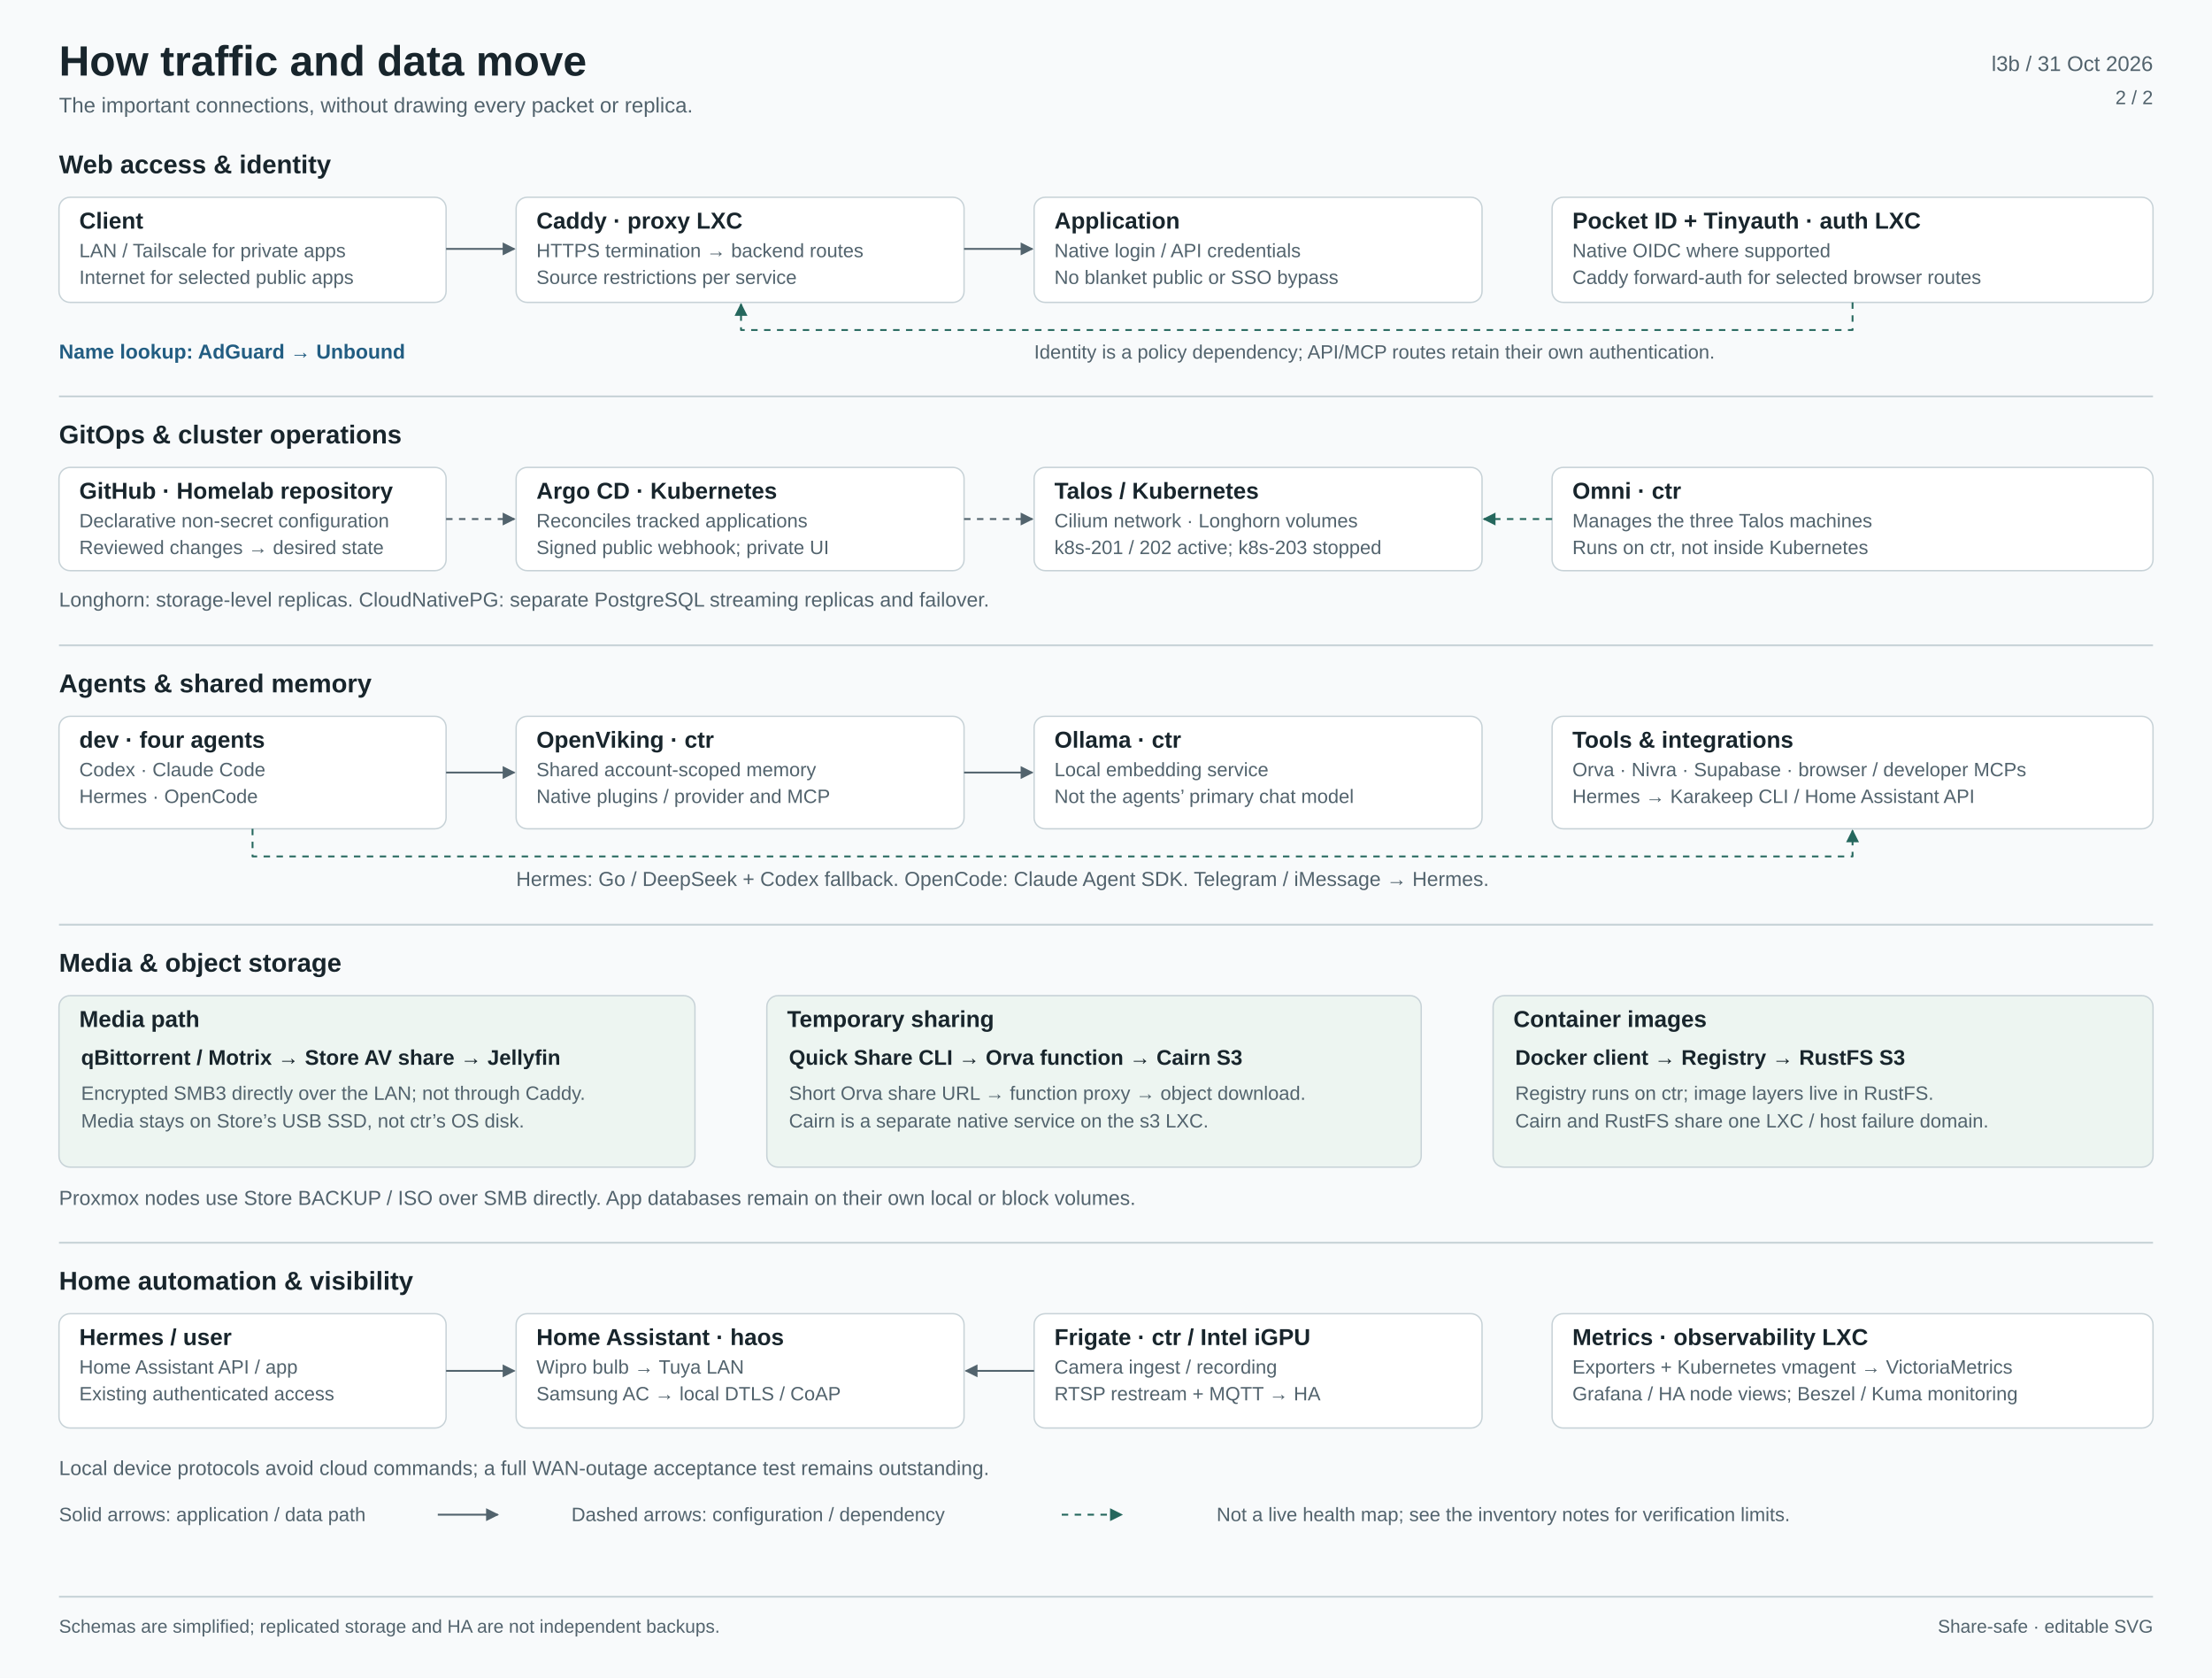
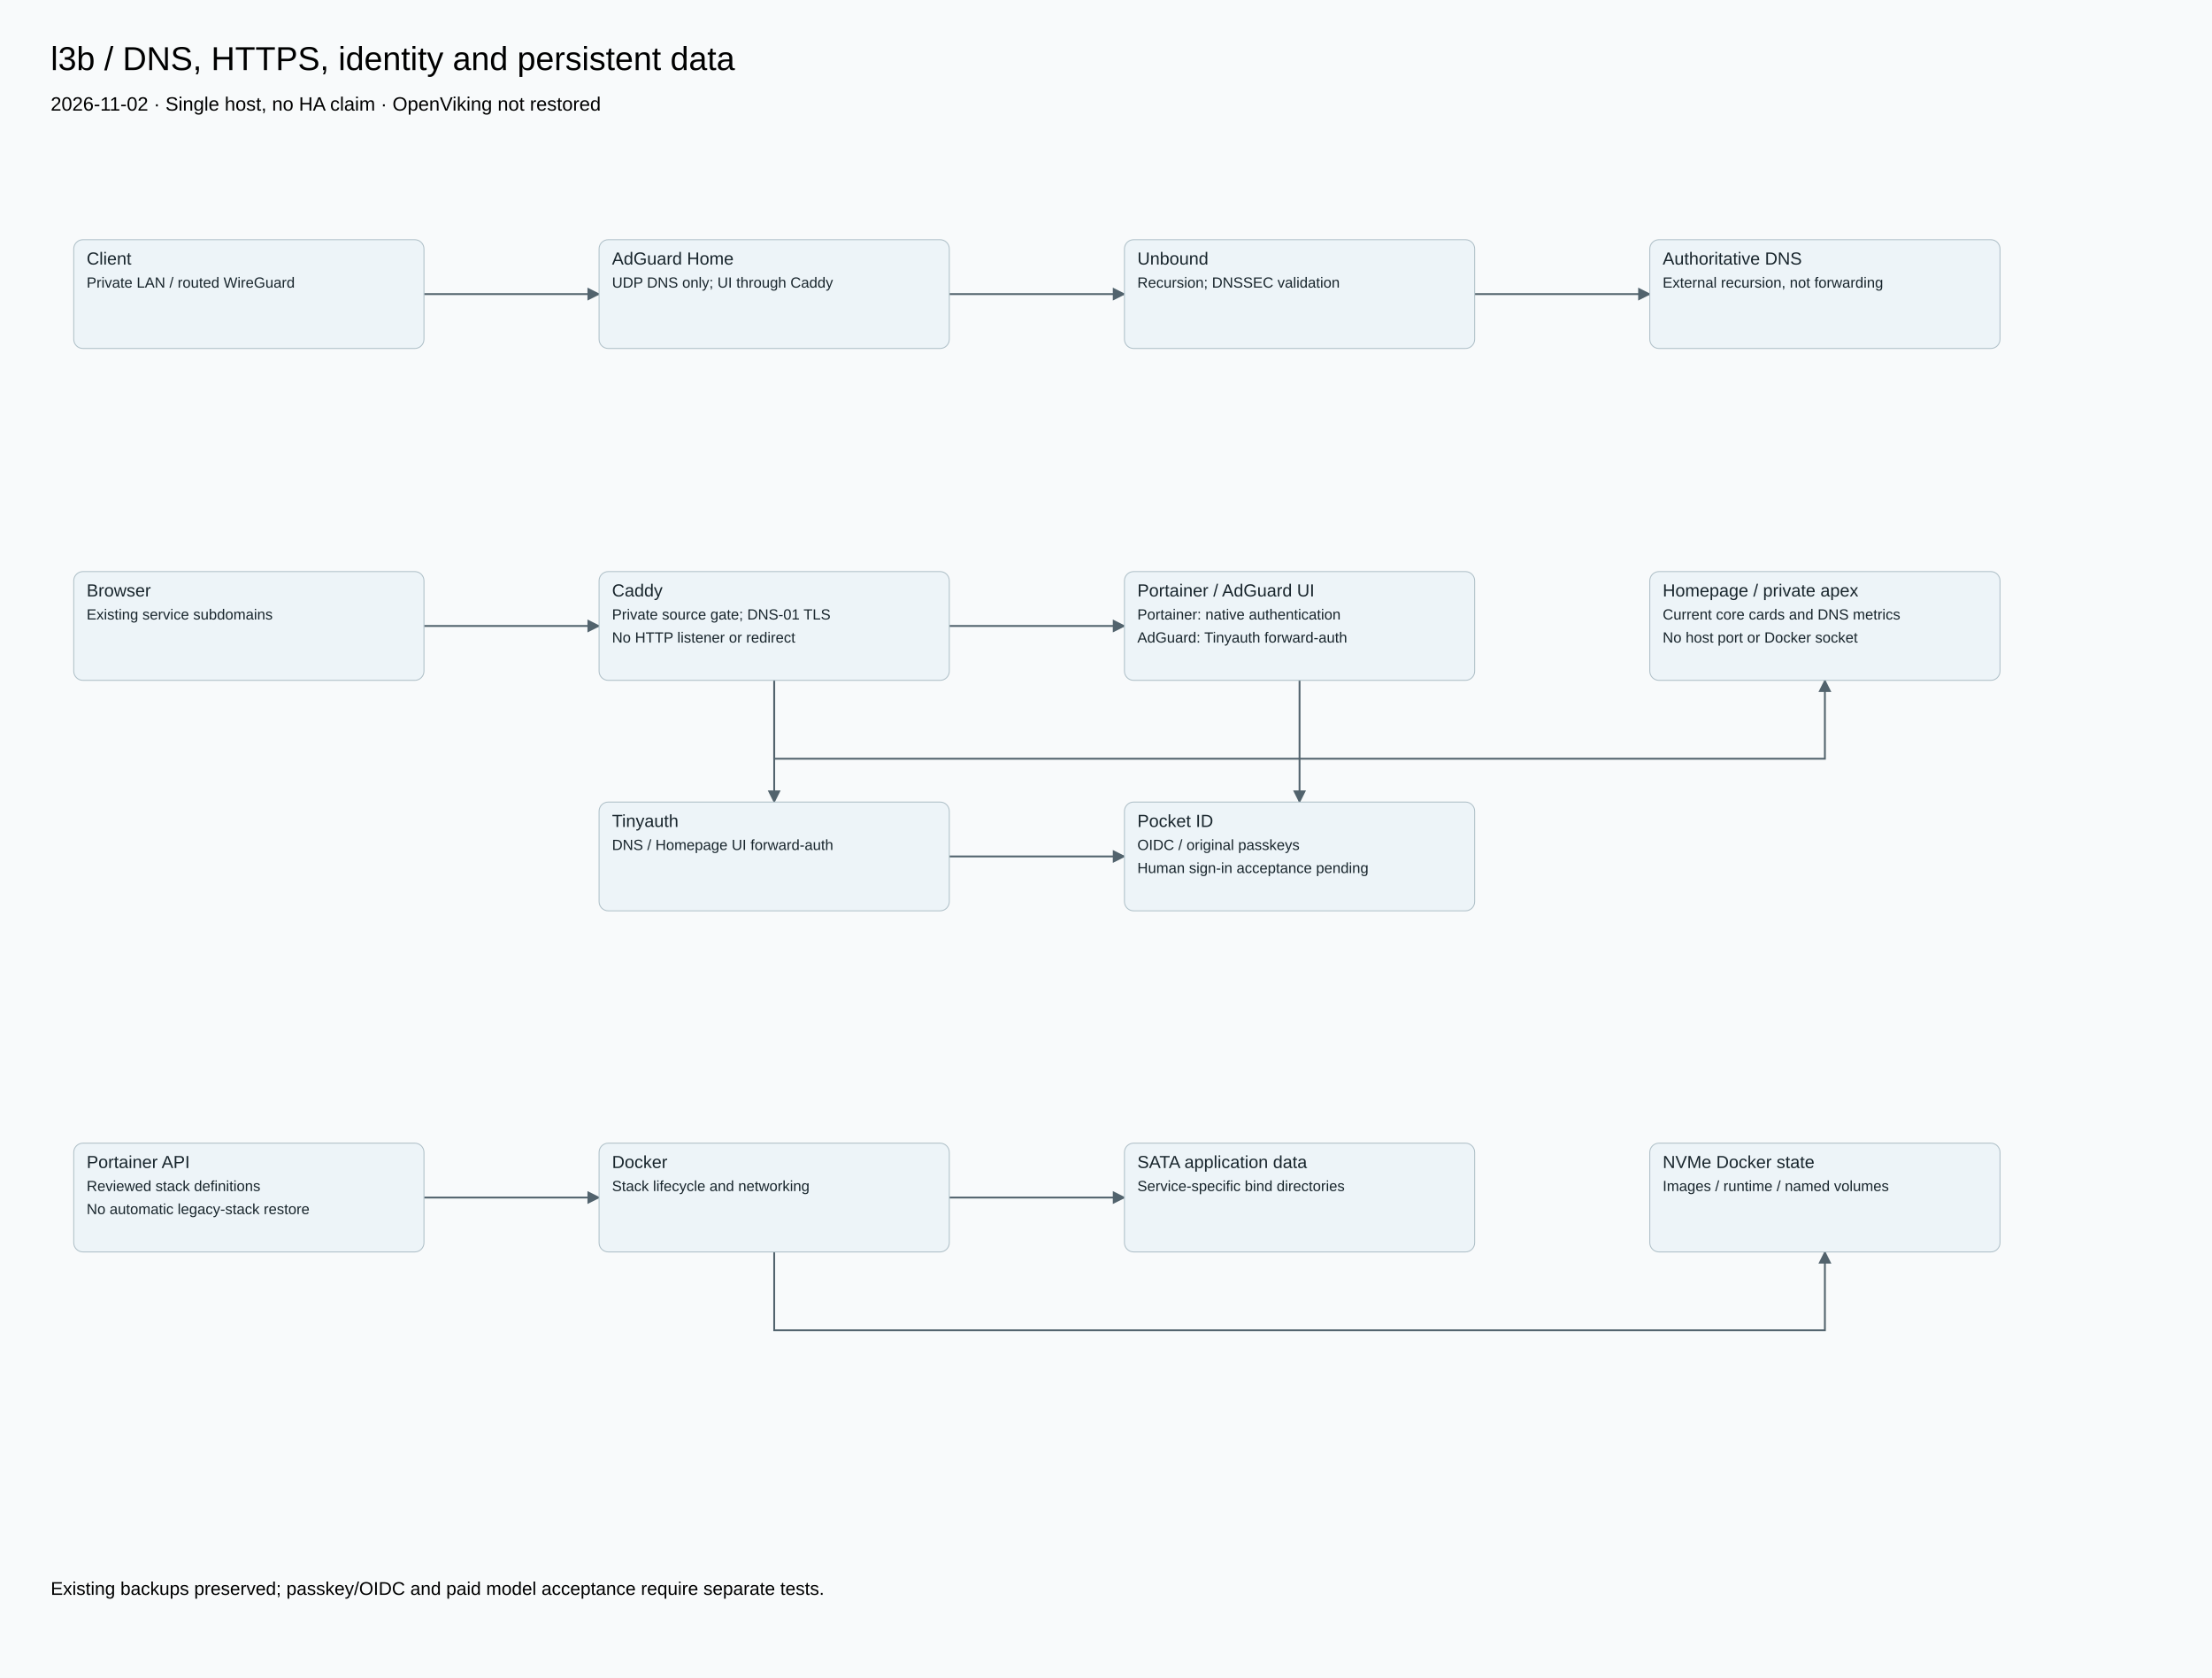
- <svg xmlns="http://www.w3.org/2000/svg" width="2400" height="1820" viewBox="0 0 2400 1820" role="img" aria-labelledby="title desc">
+ <svg xmlns="http://www.w3.org/2000/svg" width="2400" height="1820" viewBox="0 0 2400 1820" role="img">
  <defs>
    <marker id="arrow" viewBox="0 0 10 10" refX="9" refY="5" markerWidth="7" markerHeight="7" orient="auto-start-reverse">
-       <path d="M 0 0 L 10 5 L 0 10 z" fill="#52636d" />
-     </marker>
-     <marker id="tealArrow" viewBox="0 0 10 10" refX="9" refY="5" markerWidth="7" markerHeight="7" orient="auto-start-reverse">
-       <path d="M 0 0 L 10 5 L 0 10 z" fill="#25675d" />
+       <path d="M0 0L10 5L0 10z" fill="#52636d" />
    </marker>
  </defs>
  <rect width="2400" height="1820" fill="#f8fafb" />
-   <g font-family="Arial, Liberation Sans, sans-serif">
-     <text x="64" y="82" font-size="46" fill="#18252c" font-weight="600">How traffic and data move</text>
-     <text x="64" y="122" font-size="23" fill="#52636d" font-weight="400">The important connections, without drawing every packet or replica.</text>
-     <text x="2336" y="77" font-size="23" fill="#52636d" font-weight="400" text-anchor="end">l3b / 31 Oct 2026</text>
-     <text x="2336" y="113" font-size="21" fill="#52636d" font-weight="400" text-anchor="end">2 / 2</text>
-     <text x="64" y="188" font-size="28" fill="#18252c" font-weight="600">Web access &amp; identity</text>
+   <g font-family="Arial, sans-serif">
+     <text x="55" y="76" font-size="36">l3b / DNS, HTTPS, identity and persistent data</text>
+     <text x="55" y="120" font-size="21">2026-11-02 · Single host, no HA claim · OpenViking not restored</text>
+     <path d="M460 319L650 319" fill="none" stroke="#52636d" stroke-width="2" marker-end="url(#arrow)" />
+     <path d="M1030 319L1220 319" fill="none" stroke="#52636d" stroke-width="2" marker-end="url(#arrow)" />
+     <path d="M1600 319L1790 319" fill="none" stroke="#52636d" stroke-width="2" marker-end="url(#arrow)" />
+     <path d="M840 738L840 823L1980 823L1980 738" fill="none" stroke="#52636d" stroke-width="2" marker-end="url(#arrow)" />
+     <path d="M460 679L650 679" fill="none" stroke="#52636d" stroke-width="2" marker-end="url(#arrow)" />
+     <path d="M1030 679L1220 679" fill="none" stroke="#52636d" stroke-width="2" marker-end="url(#arrow)" />
+     <path d="M840 738L840 870" fill="none" stroke="#52636d" stroke-width="2" marker-end="url(#arrow)" />
+     <path d="M1030 929L1220 929" fill="none" stroke="#52636d" stroke-width="2" marker-end="url(#arrow)" />
+     <path d="M1410 738L1410 870" fill="none" stroke="#52636d" stroke-width="2" marker-end="url(#arrow)" />
+     <path d="M460 1299L650 1299" fill="none" stroke="#52636d" stroke-width="2" marker-end="url(#arrow)" />
+     <path d="M1030 1299L1220 1299" fill="none" stroke="#52636d" stroke-width="2" marker-end="url(#arrow)" />
+     <path d="M840 1358L840 1443L1980 1443L1980 1358" fill="none" stroke="#52636d" stroke-width="2" marker-end="url(#arrow)" />
    <g data-node="true">
-       <rect x="64" y="214" width="420" height="114" rx="12" fill="#ffffff" stroke="#c7d2d7" stroke-width="1.5" />
-       <text x="86" y="248" font-size="25" fill="#18252c" font-weight="600">Client</text>
-       <text x="86" y="279" font-size="21" fill="#52636d" font-weight="400">LAN / Tailscale for private apps</text>
-       <text x="86" y="308" font-size="21" fill="#52636d" font-weight="400">Internet for selected public apps</text>
+       <rect x="80" y="260" width="380" height="118" rx="10" fill="#edf4f8" stroke="#aebfc7" />
+       <text x="94" y="287" font-size="19" fill="#18252c">Client</text>
+       <text x="94" y="312" font-size="16" fill="#18252c">Private LAN / routed WireGuard</text>
    </g>
    <g data-node="true">
-       <rect x="560" y="214" width="486" height="114" rx="12" fill="#ffffff" stroke="#c7d2d7" stroke-width="1.5" />
-       <text x="582" y="248" font-size="25" fill="#18252c" font-weight="600">Caddy · proxy LXC</text>
-       <text x="582" y="279" font-size="21" fill="#52636d" font-weight="400">HTTPS termination → backend routes</text>
-       <text x="582" y="308" font-size="21" fill="#52636d" font-weight="400">Source restrictions per service</text>
+       <rect x="650" y="260" width="380" height="118" rx="10" fill="#edf4f8" stroke="#aebfc7" />
+       <text x="664" y="287" font-size="19" fill="#18252c">AdGuard Home</text>
+       <text x="664" y="312" font-size="16" fill="#18252c">UDP DNS only; UI through Caddy</text>
    </g>
    <g data-node="true">
-       <rect x="1122" y="214" width="486" height="114" rx="12" fill="#ffffff" stroke="#c7d2d7" stroke-width="1.5" />
-       <text x="1144" y="248" font-size="25" fill="#18252c" font-weight="600">Application</text>
-       <text x="1144" y="279" font-size="21" fill="#52636d" font-weight="400">Native login / API credentials</text>
-       <text x="1144" y="308" font-size="21" fill="#52636d" font-weight="400">No blanket public or SSO bypass</text>
+       <rect x="1220" y="260" width="380" height="118" rx="10" fill="#edf4f8" stroke="#aebfc7" />
+       <text x="1234" y="287" font-size="19" fill="#18252c">Unbound</text>
+       <text x="1234" y="312" font-size="16" fill="#18252c">Recursion; DNSSEC validation</text>
    </g>
    <g data-node="true">
-       <rect x="1684" y="214" width="652" height="114" rx="12" fill="#ffffff" stroke="#c7d2d7" stroke-width="1.5" />
-       <text x="1706" y="248" font-size="25" fill="#18252c" font-weight="600">Pocket ID + Tinyauth · auth LXC</text>
-       <text x="1706" y="279" font-size="21" fill="#52636d" font-weight="400">Native OIDC where supported</text>
-       <text x="1706" y="308" font-size="21" fill="#52636d" font-weight="400">Caddy forward-auth for selected browser routes</text>
-     </g>
-     <path d="M484 270H558" fill="none" stroke="#52636d" stroke-width="2" stroke-linejoin="round" marker-end="url(#arrow)" />
-     <path d="M1046 270H1120" fill="none" stroke="#52636d" stroke-width="2" stroke-linejoin="round" marker-end="url(#arrow)" />
-     <path d="M2010 328V358H804V330" fill="none" stroke="#25675d" stroke-width="2" stroke-linejoin="round" stroke-dasharray="7 7" marker-end="url(#tealArrow)" />
-     <text x="1122" y="389" font-size="21" fill="#52636d" font-weight="400">Identity is a policy dependency; API/MCP routes retain their own authentication.</text>
-     <text x="64" y="389" font-size="22" fill="#225d82" font-weight="600">Name lookup: AdGuard → Unbound</text>
-     <path d="M64 430H2336" fill="none" stroke="#c7d2d7" stroke-width="2" stroke-linejoin="round" />
-     <text x="64" y="481" font-size="28" fill="#18252c" font-weight="600">GitOps &amp; cluster operations</text>
-     <g data-node="true">
-       <rect x="64" y="507" width="420" height="112" rx="12" fill="#ffffff" stroke="#c7d2d7" stroke-width="1.5" />
-       <text x="86" y="541" font-size="25" fill="#18252c" font-weight="600">GitHub · Homelab repository</text>
-       <text x="86" y="572" font-size="21" fill="#52636d" font-weight="400">Declarative non-secret configuration</text>
-       <text x="86" y="601" font-size="21" fill="#52636d" font-weight="400">Reviewed changes → desired state</text>
+       <rect x="1790" y="260" width="380" height="118" rx="10" fill="#edf4f8" stroke="#aebfc7" />
+       <text x="1804" y="287" font-size="19" fill="#18252c">Authoritative DNS</text>
+       <text x="1804" y="312" font-size="16" fill="#18252c">External recursion, not forwarding</text>
    </g>
    <g data-node="true">
-       <rect x="560" y="507" width="486" height="112" rx="12" fill="#ffffff" stroke="#c7d2d7" stroke-width="1.5" />
-       <text x="582" y="541" font-size="25" fill="#18252c" font-weight="600">Argo CD · Kubernetes</text>
-       <text x="582" y="572" font-size="21" fill="#52636d" font-weight="400">Reconciles tracked applications</text>
-       <text x="582" y="601" font-size="21" fill="#52636d" font-weight="400">Signed public webhook; private UI</text>
+       <rect x="80" y="620" width="380" height="118" rx="10" fill="#edf4f8" stroke="#aebfc7" />
+       <text x="94" y="647" font-size="19" fill="#18252c">Browser</text>
+       <text x="94" y="672" font-size="16" fill="#18252c">Existing service subdomains</text>
    </g>
    <g data-node="true">
-       <rect x="1122" y="507" width="486" height="112" rx="12" fill="#ffffff" stroke="#c7d2d7" stroke-width="1.5" />
-       <text x="1144" y="541" font-size="25" fill="#18252c" font-weight="600">Talos / Kubernetes</text>
-       <text x="1144" y="572" font-size="21" fill="#52636d" font-weight="400">Cilium network · Longhorn volumes</text>
-       <text x="1144" y="601" font-size="21" fill="#52636d" font-weight="400">k8s-201 / 202 active; k8s-203 stopped</text>
+       <rect x="650" y="620" width="380" height="118" rx="10" fill="#edf4f8" stroke="#aebfc7" />
+       <text x="664" y="647" font-size="19" fill="#18252c">Caddy</text>
+       <text x="664" y="672" font-size="16" fill="#18252c">Private source gate; DNS-01 TLS</text>
+       <text x="664" y="697" font-size="16" fill="#18252c">No HTTP listener or redirect</text>
    </g>
    <g data-node="true">
-       <rect x="1684" y="507" width="652" height="112" rx="12" fill="#ffffff" stroke="#c7d2d7" stroke-width="1.5" />
-       <text x="1706" y="541" font-size="25" fill="#18252c" font-weight="600">Omni · ctr</text>
-       <text x="1706" y="572" font-size="21" fill="#52636d" font-weight="400">Manages the three Talos machines</text>
-       <text x="1706" y="601" font-size="21" fill="#52636d" font-weight="400">Runs on ctr, not inside Kubernetes</text>
-     </g>
-     <path d="M484 563H558" fill="none" stroke="#52636d" stroke-width="2" stroke-linejoin="round" stroke-dasharray="7 7" marker-end="url(#arrow)" />
-     <path d="M1046 563H1120" fill="none" stroke="#52636d" stroke-width="2" stroke-linejoin="round" stroke-dasharray="7 7" marker-end="url(#arrow)" />
-     <path d="M1684 563H1610" fill="none" stroke="#25675d" stroke-width="2" stroke-linejoin="round" stroke-dasharray="7 7" marker-end="url(#tealArrow)" />
-     <text x="64" y="658" font-size="22" fill="#52636d" font-weight="400">Longhorn: storage-level replicas. CloudNativePG: separate PostgreSQL streaming replicas and failover.</text>
-     <path d="M64 700H2336" fill="none" stroke="#c7d2d7" stroke-width="2" stroke-linejoin="round" />
-     <text x="64" y="751" font-size="28" fill="#18252c" font-weight="600">Agents &amp; shared memory</text>
-     <g data-node="true">
-       <rect x="64" y="777" width="420" height="122" rx="12" fill="#ffffff" stroke="#c7d2d7" stroke-width="1.5" />
-       <text x="86" y="811" font-size="25" fill="#18252c" font-weight="600">dev · four agents</text>
-       <text x="86" y="842" font-size="21" fill="#52636d" font-weight="400">Codex · Claude Code</text>
-       <text x="86" y="871" font-size="21" fill="#52636d" font-weight="400">Hermes · OpenCode</text>
+       <rect x="1220" y="620" width="380" height="118" rx="10" fill="#edf4f8" stroke="#aebfc7" />
+       <text x="1234" y="647" font-size="19" fill="#18252c">Portainer / AdGuard UI</text>
+       <text x="1234" y="672" font-size="16" fill="#18252c">Portainer: native authentication</text>
+       <text x="1234" y="697" font-size="16" fill="#18252c">AdGuard: Tinyauth forward-auth</text>
    </g>
    <g data-node="true">
-       <rect x="560" y="777" width="486" height="122" rx="12" fill="#ffffff" stroke="#c7d2d7" stroke-width="1.5" />
-       <text x="582" y="811" font-size="25" fill="#18252c" font-weight="600">OpenViking · ctr</text>
-       <text x="582" y="842" font-size="21" fill="#52636d" font-weight="400">Shared account-scoped memory</text>
-       <text x="582" y="871" font-size="21" fill="#52636d" font-weight="400">Native plugins / provider and MCP</text>
+       <rect x="650" y="870" width="380" height="118" rx="10" fill="#edf4f8" stroke="#aebfc7" />
+       <text x="664" y="897" font-size="19" fill="#18252c">Tinyauth</text>
+       <text x="664" y="922" font-size="16" fill="#18252c">DNS / Homepage UI forward-auth</text>
    </g>
    <g data-node="true">
-       <rect x="1122" y="777" width="486" height="122" rx="12" fill="#ffffff" stroke="#c7d2d7" stroke-width="1.5" />
-       <text x="1144" y="811" font-size="25" fill="#18252c" font-weight="600">Ollama · ctr</text>
-       <text x="1144" y="842" font-size="21" fill="#52636d" font-weight="400">Local embedding service</text>
-       <text x="1144" y="871" font-size="21" fill="#52636d" font-weight="400">Not the agents’ primary chat model</text>
+       <rect x="1790" y="620" width="380" height="118" rx="10" fill="#edf4f8" stroke="#aebfc7" />
+       <text x="1804" y="647" font-size="19" fill="#18252c">Homepage / private apex</text>
+       <text x="1804" y="672" font-size="16" fill="#18252c">Current core cards and DNS metrics</text>
+       <text x="1804" y="697" font-size="16" fill="#18252c">No host port or Docker socket</text>
    </g>
    <g data-node="true">
-       <rect x="1684" y="777" width="652" height="122" rx="12" fill="#ffffff" stroke="#c7d2d7" stroke-width="1.5" />
-       <text x="1706" y="811" font-size="25" fill="#18252c" font-weight="600">Tools &amp; integrations</text>
-       <text x="1706" y="842" font-size="21" fill="#52636d" font-weight="400">Orva · Nivra · Supabase · browser / developer MCPs</text>
-       <text x="1706" y="871" font-size="21" fill="#52636d" font-weight="400">Hermes → Karakeep CLI / Home Assistant API</text>
-     </g>
-     <path d="M484 838H558" fill="none" stroke="#52636d" stroke-width="2" stroke-linejoin="round" marker-end="url(#arrow)" />
-     <path d="M1046 838H1120" fill="none" stroke="#52636d" stroke-width="2" stroke-linejoin="round" marker-end="url(#arrow)" />
-     <path d="M274 899V929H2010V901" fill="none" stroke="#25675d" stroke-width="2" stroke-linejoin="round" stroke-dasharray="7 7" marker-end="url(#tealArrow)" />
-     <text x="560" y="961" font-size="22" fill="#52636d" font-weight="400">Hermes: Go / DeepSeek + Codex fallback. OpenCode: Claude Agent SDK. Telegram / iMessage → Hermes.</text>
-     <path d="M64 1003H2336" fill="none" stroke="#c7d2d7" stroke-width="2" stroke-linejoin="round" />
-     <text x="64" y="1054" font-size="28" fill="#18252c" font-weight="600">Media &amp; object storage</text>
-     <g data-node="true">
-       <rect x="64" y="1080" width="690" height="186" rx="12" fill="#edf5f1" stroke="#c7d2d7" stroke-width="1.5" />
-       <text x="86" y="1114" font-size="25" fill="#18252c" font-weight="600">Media path</text>
-     </g>
-     <text x="88" y="1155" font-size="23" fill="#18252c" font-weight="600">qBittorrent / Motrix → Store AV share → Jellyfin</text>
-     <text x="88" y="1193" font-size="21" fill="#52636d" font-weight="400">Encrypted SMB3 directly over the LAN; not through Caddy.</text>
-     <text x="88" y="1223" font-size="21" fill="#52636d" font-weight="400">Media stays on Store’s USB SSD, not ctr’s OS disk.</text>
-     <g data-node="true">
-       <rect x="832" y="1080" width="710" height="186" rx="12" fill="#edf5f1" stroke="#c7d2d7" stroke-width="1.5" />
-       <text x="854" y="1114" font-size="25" fill="#18252c" font-weight="600">Temporary sharing</text>
-     </g>
-     <text x="856" y="1155" font-size="23" fill="#18252c" font-weight="600">Quick Share CLI → Orva function → Cairn S3</text>
-     <text x="856" y="1193" font-size="21" fill="#52636d" font-weight="400">Short Orva share URL → function proxy → object download.</text>
-     <text x="856" y="1223" font-size="21" fill="#52636d" font-weight="400">Cairn is a separate native service on the s3 LXC.</text>
-     <g data-node="true">
-       <rect x="1620" y="1080" width="716" height="186" rx="12" fill="#edf5f1" stroke="#c7d2d7" stroke-width="1.5" />
-       <text x="1642" y="1114" font-size="25" fill="#18252c" font-weight="600">Container images</text>
-     </g>
-     <text x="1644" y="1155" font-size="23" fill="#18252c" font-weight="600">Docker client → Registry → RustFS S3</text>
-     <text x="1644" y="1193" font-size="21" fill="#52636d" font-weight="400">Registry runs on ctr; image layers live in RustFS.</text>
-     <text x="1644" y="1223" font-size="21" fill="#52636d" font-weight="400">Cairn and RustFS share one LXC / host failure domain.</text>
-     <text x="64" y="1307" font-size="22" fill="#52636d" font-weight="400">Proxmox nodes use Store BACKUP / ISO over SMB directly. App databases remain on their own local or block volumes.</text>
-     <path d="M64 1348H2336" fill="none" stroke="#c7d2d7" stroke-width="2" stroke-linejoin="round" />
-     <text x="64" y="1399" font-size="28" fill="#18252c" font-weight="600">Home automation &amp; visibility</text>
-     <g data-node="true">
-       <rect x="64" y="1425" width="420" height="124" rx="12" fill="#ffffff" stroke="#c7d2d7" stroke-width="1.5" />
-       <text x="86" y="1459" font-size="25" fill="#18252c" font-weight="600">Hermes / user</text>
-       <text x="86" y="1490" font-size="21" fill="#52636d" font-weight="400">Home Assistant API / app</text>
-       <text x="86" y="1519" font-size="21" fill="#52636d" font-weight="400">Existing authenticated access</text>
+       <rect x="1220" y="870" width="380" height="118" rx="10" fill="#edf4f8" stroke="#aebfc7" />
+       <text x="1234" y="897" font-size="19" fill="#18252c">Pocket ID</text>
+       <text x="1234" y="922" font-size="16" fill="#18252c">OIDC / original passkeys</text>
+       <text x="1234" y="947" font-size="16" fill="#18252c">Human sign-in acceptance pending</text>
    </g>
    <g data-node="true">
-       <rect x="560" y="1425" width="486" height="124" rx="12" fill="#ffffff" stroke="#c7d2d7" stroke-width="1.5" />
-       <text x="582" y="1459" font-size="25" fill="#18252c" font-weight="600">Home Assistant · haos</text>
-       <text x="582" y="1490" font-size="21" fill="#52636d" font-weight="400">Wipro bulb → Tuya LAN</text>
-       <text x="582" y="1519" font-size="21" fill="#52636d" font-weight="400">Samsung AC → local DTLS / CoAP</text>
+       <rect x="80" y="1240" width="380" height="118" rx="10" fill="#edf4f8" stroke="#aebfc7" />
+       <text x="94" y="1267" font-size="19" fill="#18252c">Portainer API</text>
+       <text x="94" y="1292" font-size="16" fill="#18252c">Reviewed stack definitions</text>
+       <text x="94" y="1317" font-size="16" fill="#18252c">No automatic legacy-stack restore</text>
    </g>
    <g data-node="true">
-       <rect x="1122" y="1425" width="486" height="124" rx="12" fill="#ffffff" stroke="#c7d2d7" stroke-width="1.5" />
-       <text x="1144" y="1459" font-size="25" fill="#18252c" font-weight="600">Frigate · ctr / Intel iGPU</text>
-       <text x="1144" y="1490" font-size="21" fill="#52636d" font-weight="400">Camera ingest / recording</text>
-       <text x="1144" y="1519" font-size="21" fill="#52636d" font-weight="400">RTSP restream + MQTT → HA</text>
+       <rect x="650" y="1240" width="380" height="118" rx="10" fill="#edf4f8" stroke="#aebfc7" />
+       <text x="664" y="1267" font-size="19" fill="#18252c">Docker</text>
+       <text x="664" y="1292" font-size="16" fill="#18252c">Stack lifecycle and networking</text>
    </g>
    <g data-node="true">
-       <rect x="1684" y="1425" width="652" height="124" rx="12" fill="#ffffff" stroke="#c7d2d7" stroke-width="1.5" />
-       <text x="1706" y="1459" font-size="25" fill="#18252c" font-weight="600">Metrics · observability LXC</text>
-       <text x="1706" y="1490" font-size="21" fill="#52636d" font-weight="400">Exporters + Kubernetes vmagent → VictoriaMetrics</text>
-       <text x="1706" y="1519" font-size="21" fill="#52636d" font-weight="400">Grafana / HA node views; Beszel / Kuma monitoring</text>
+       <rect x="1220" y="1240" width="380" height="118" rx="10" fill="#edf4f8" stroke="#aebfc7" />
+       <text x="1234" y="1267" font-size="19" fill="#18252c">SATA application data</text>
+       <text x="1234" y="1292" font-size="16" fill="#18252c">Service-specific bind directories</text>
    </g>
-     <path d="M484 1487H558" fill="none" stroke="#52636d" stroke-width="2" stroke-linejoin="round" marker-end="url(#arrow)" />
-     <path d="M1122 1487H1048" fill="none" stroke="#52636d" stroke-width="2" stroke-linejoin="round" marker-end="url(#arrow)" />
-     <text x="64" y="1600" font-size="22" fill="#52636d" font-weight="400">Local device protocols avoid cloud commands; a full WAN-outage acceptance test remains outstanding.</text>
-     <text x="64" y="1650" font-size="21" fill="#52636d" font-weight="400">Solid arrows: application / data path</text>
-     <path d="M475 1643H540" fill="none" stroke="#52636d" stroke-width="2" stroke-linejoin="round" marker-end="url(#arrow)" />
-     <text x="620" y="1650" font-size="21" fill="#52636d" font-weight="400">Dashed arrows: configuration / dependency</text>
-     <path d="M1152 1643H1217" fill="none" stroke="#25675d" stroke-width="2" stroke-linejoin="round" stroke-dasharray="7 7" marker-end="url(#tealArrow)" />
-     <text x="1320" y="1650" font-size="21" fill="#52636d" font-weight="400">Not a live health map; see the inventory notes for verification limits.</text>
-     <path d="M64 1732H2336" fill="none" stroke="#c7d2d7" stroke-width="2" stroke-linejoin="round" />
-     <text x="64" y="1771" font-size="20" fill="#52636d" font-weight="400">Schemas are simplified; replicated storage and HA are not independent backups.</text>
-     <text x="2336" y="1771" font-size="20" fill="#52636d" font-weight="400" text-anchor="end">Share-safe · editable SVG</text>
+     <g data-node="true">
+       <rect x="1790" y="1240" width="380" height="118" rx="10" fill="#edf4f8" stroke="#aebfc7" />
+       <text x="1804" y="1267" font-size="19" fill="#18252c">NVMe Docker state</text>
+       <text x="1804" y="1292" font-size="16" fill="#18252c">Images / runtime / named volumes</text>
+     </g>
+     <text x="55" y="1730" font-size="20">Existing backups preserved; passkey/OIDC and paid model acceptance require separate tests.</text>
  </g>
</svg>
